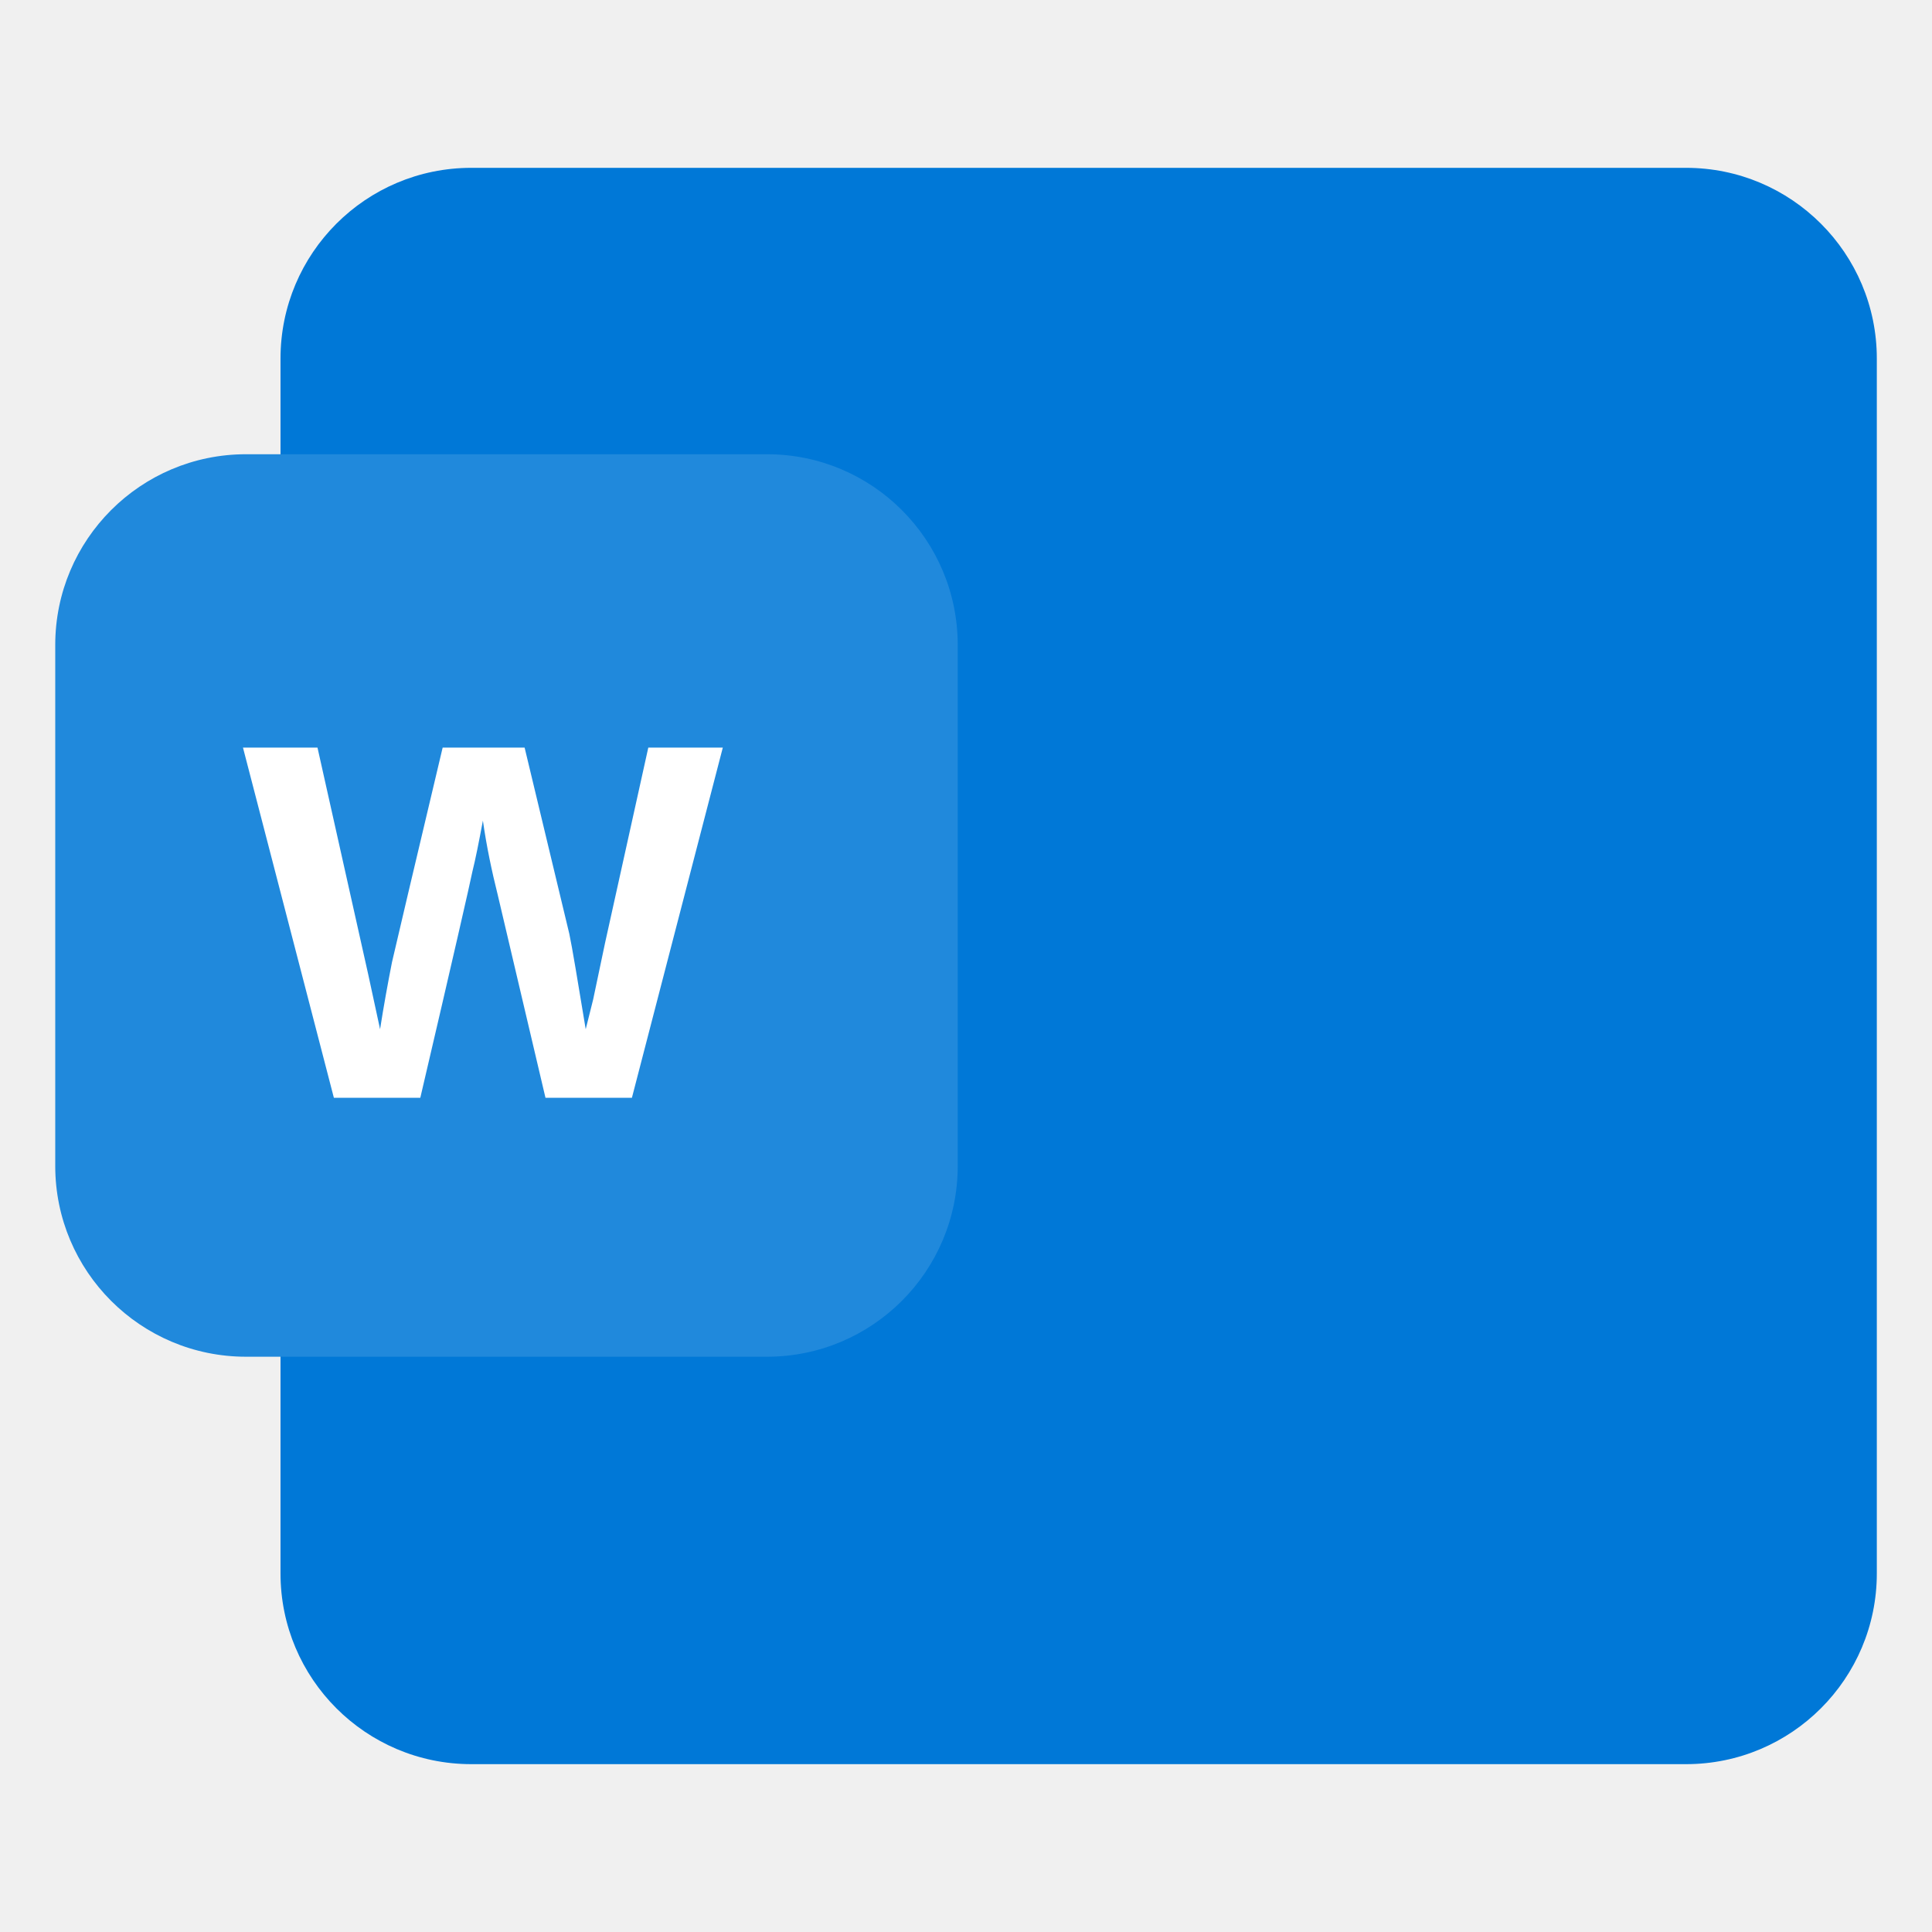
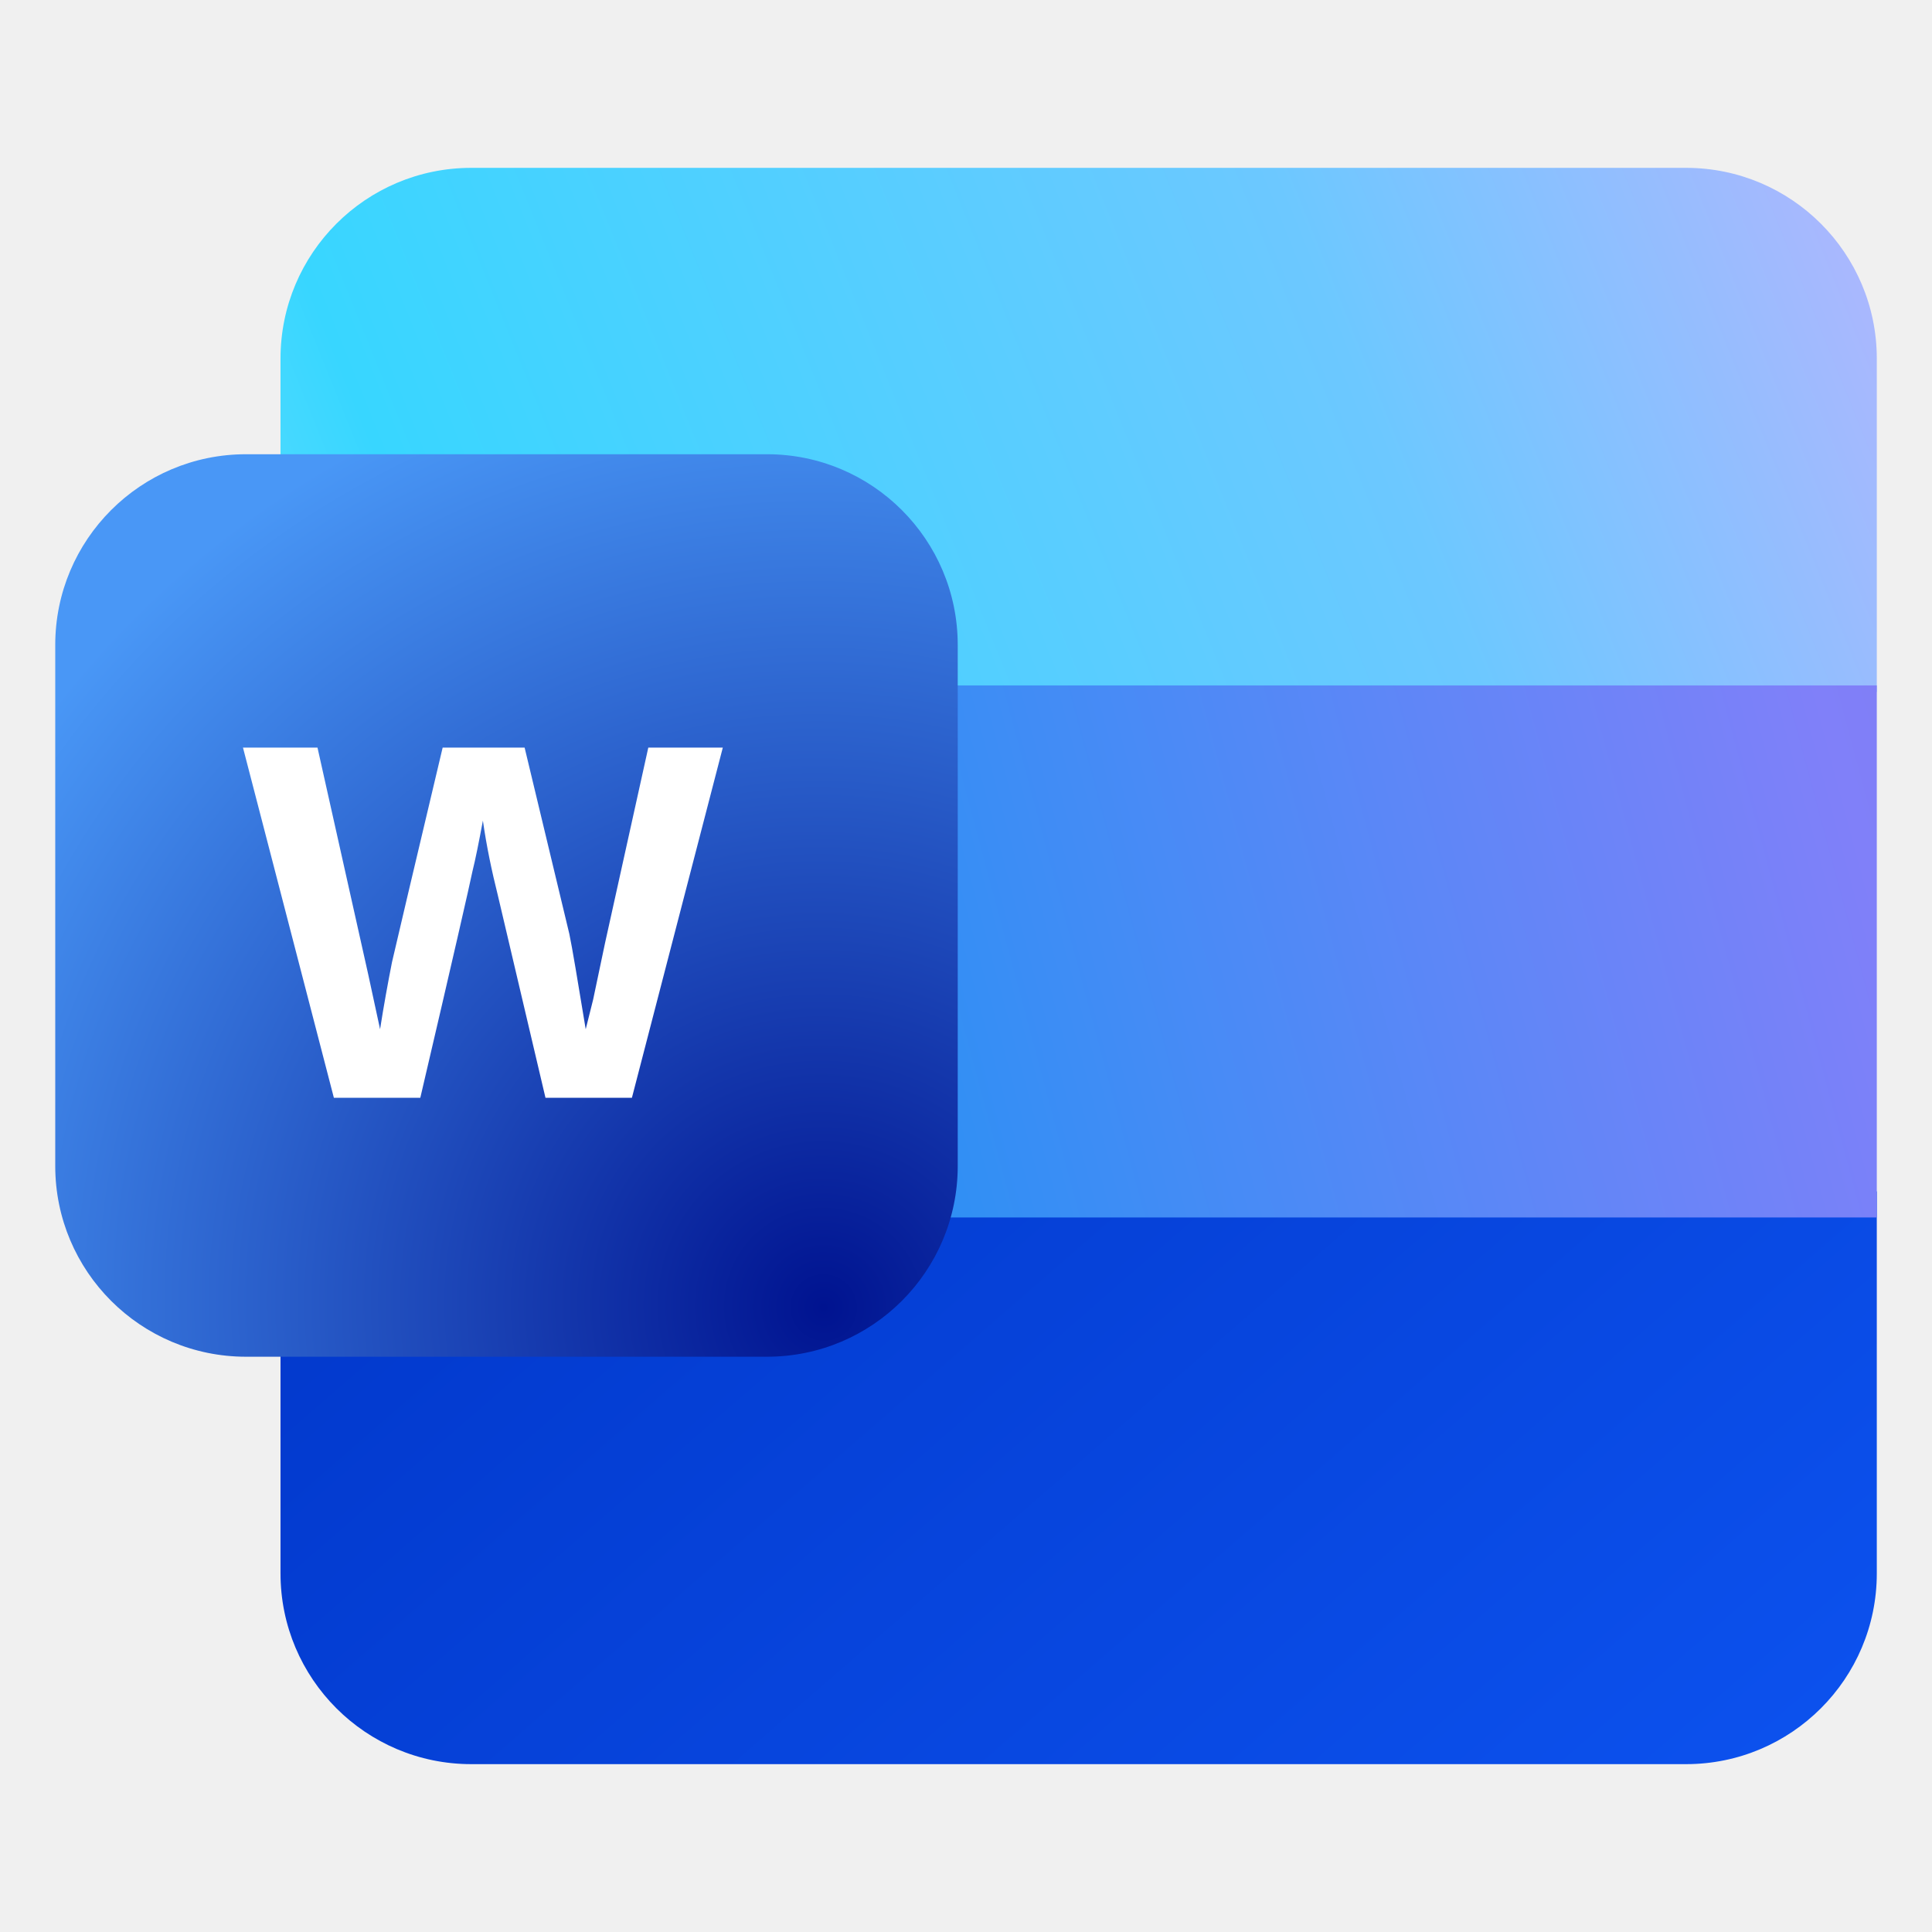
- <svg xmlns="http://www.w3.org/2000/svg" width="42mm" height="42mm" viewBox="0 0 42 42" version="1.1" id="svg1">
-   <defs id="defs1" />
+ <svg xmlns="http://www.w3.org/2000/svg" xmlns:xlink="http://www.w3.org/1999/xlink" width="42mm" height="42mm" viewBox="0 0 42 42" version="1.1" id="svg1">
+   <defs id="defs1">
+     <linearGradient id="linearGradient15">
+       <stop style="stop-color:#001390;stop-opacity:1;" offset="0" id="stop15" />
+       <stop style="stop-color:#4997f6;stop-opacity:1;" offset="1" id="stop16" />
+     </linearGradient>
+     <linearGradient id="linearGradient10">
+       <stop style="stop-color:#0e56f4;stop-opacity:1;" offset="0" id="stop11" />
+       <stop style="stop-color:#0033c5;stop-opacity:1;" offset="1" id="stop12" />
+     </linearGradient>
+     <linearGradient id="linearGradient6">
+       <stop style="stop-color:#4ab1f9;stop-opacity:1;" offset="0" id="stop7" />
+       <stop style="stop-color:#2d90f4;stop-opacity:1;" offset="0.411" id="stop9" />
+       <stop style="stop-color:#8080f9;stop-opacity:1;" offset="0.942" id="stop10" />
+       <stop style="stop-color:#7f7df5;stop-opacity:1;" offset="1" id="stop8" />
+     </linearGradient>
+     <linearGradient id="linearGradient3">
+       <stop style="stop-color:#70e1ff;stop-opacity:1;" offset="0" id="stop3" />
+       <stop style="stop-color:#38d6ff;stop-opacity:1;" offset="0.18" id="stop5" />
+       <stop style="stop-color:#6cc8ff;stop-opacity:1;" offset="0.673" id="stop6" />
+       <stop style="stop-color:#b7b4fe;stop-opacity:1;" offset="1" id="stop4" />
+     </linearGradient>
+     <linearGradient xlink:href="#linearGradient3" id="linearGradient4" x1="3.069" y1="16.983" x2="41.301" y2="1.536" gradientUnits="userSpaceOnUse" />
+     <linearGradient xlink:href="#linearGradient6" id="linearGradient8" x1="2.271" y1="26.02" x2="42.1" y2="15.347" gradientUnits="userSpaceOnUse" />
+     <linearGradient xlink:href="#linearGradient10" id="linearGradient12" x1="35.712" y1="48.46" x2="8.659" y2="17.34" gradientUnits="userSpaceOnUse" />
+     <clipPath clipPathUnits="userSpaceOnUse" id="clipPath12">
+       <rect style="fill:#0078d7;fill-opacity:1;stroke:#4bafbb;stroke-width:0;stroke-linejoin:miter;stroke-opacity:0.349" id="rect12" width="34.702" height="34.702" x="6.098" y="3.649" rx="4.147" ry="4.147" />
+     </clipPath>
+     <clipPath clipPathUnits="userSpaceOnUse" id="clipPath13">
+       <rect style="fill:#0078d7;fill-opacity:1;stroke:#4bafbb;stroke-width:0;stroke-linejoin:miter;stroke-opacity:0.349" id="rect13" width="34.702" height="34.702" x="6.098" y="3.649" rx="4.147" ry="4.147" />
+     </clipPath>
+     <clipPath clipPathUnits="userSpaceOnUse" id="clipPath14">
+       <rect style="fill:#0078d7;fill-opacity:1;stroke:#4bafbb;stroke-width:0;stroke-linejoin:miter;stroke-opacity:0.349" id="rect14" width="34.702" height="34.702" x="6.098" y="3.649" rx="4.147" ry="4.147" />
+     </clipPath>
+     <clipPath clipPathUnits="userSpaceOnUse" id="clipPath15">
+       <rect style="fill:#0078d7;fill-opacity:1;stroke:#4bafbb;stroke-width:0;stroke-linejoin:miter;stroke-opacity:0.349" id="rect15" width="34.702" height="34.702" x="6.098" y="3.649" rx="4.147" ry="4.147" />
+     </clipPath>
+     <radialGradient xlink:href="#linearGradient15" id="radialGradient16" cx="10.023" cy="19.774" fx="10.023" fy="19.774" r="4.731" gradientUnits="userSpaceOnUse" gradientTransform="matrix(1.646356,-1.375336,1.3879,1.661396,-32.50953,0.9681651)" />
+   </defs>
  <g id="layer1">
+     <g id="g12" clip-path="url(#clipPath12)">
+       <rect style="fill:url(#linearGradient4);stroke:#4bafbb;stroke-width:0;stroke-opacity:0.349;fill-opacity:1" id="rect3" width="41.235" height="11.567" x="1.568" y="3.476" clip-path="url(#clipPath15)" />
+       <rect style="fill:url(#linearGradient12);stroke:#4bafbb;stroke-width:0;stroke-opacity:0.349" id="rect3-2" width="41.235" height="14" x="1.568" y="25.9" clip-path="url(#clipPath14)" />
+       <rect style="fill:url(#linearGradient8);stroke:#4bafbb;stroke-width:0;stroke-opacity:0.349" id="rect3-8" width="41.235" height="11.567" x="1.568" y="14.9" clip-path="url(#clipPath13)" />
+     </g>
    <g id="g2" transform="matrix(2.073268,0,0,2.073268,-5.821214,-13.12196)">
-       <rect style="fill:#0078d7;fill-opacity:1;stroke:#4bafbb;stroke-width:0;stroke-linejoin:miter;stroke-opacity:0.349" id="rect1" width="16.738" height="16.738" x="5.749" y="8.089" rx="2" ry="2" />
-       <rect style="fill:#2089dc;fill-opacity:1;stroke:#4bafbb;stroke-width:0;stroke-linejoin:miter;stroke-opacity:0.349" id="rect2" width="9.463" height="9.463" x="3.387" y="11.092" rx="2" ry="2" />
+       <rect style="fill:url(#radialGradient16);fill-opacity:1;stroke:#4bafbb;stroke-width:0;stroke-linejoin:miter;stroke-opacity:0.349" id="rect2" width="9.463" height="9.463" x="3.387" y="11.092" rx="2" ry="2" />
      <text xml:space="preserve" style="font-weight:bold;font-size:5.333px;font-family:'Microsoft JhengHei';-inkscape-font-specification:'Microsoft JhengHei Bold';text-align:start;writing-mode:lr-tb;direction:ltr;text-anchor:start;fill:#2089dc;fill-opacity:1;stroke:#4bafbb;stroke-width:0;stroke-linejoin:miter;stroke-opacity:0.349" x="5.357" y="17.84" id="text2">
        <tspan id="tspan2" x="5.357" y="17.84" style="font-style:normal;font-variant:normal;font-weight:bold;font-stretch:normal;font-family:Arial;-inkscape-font-specification:'Arial Bold';fill:#ffffff;fill-opacity:1">W</tspan>
      </text>
    </g>
  </g>
</svg>
